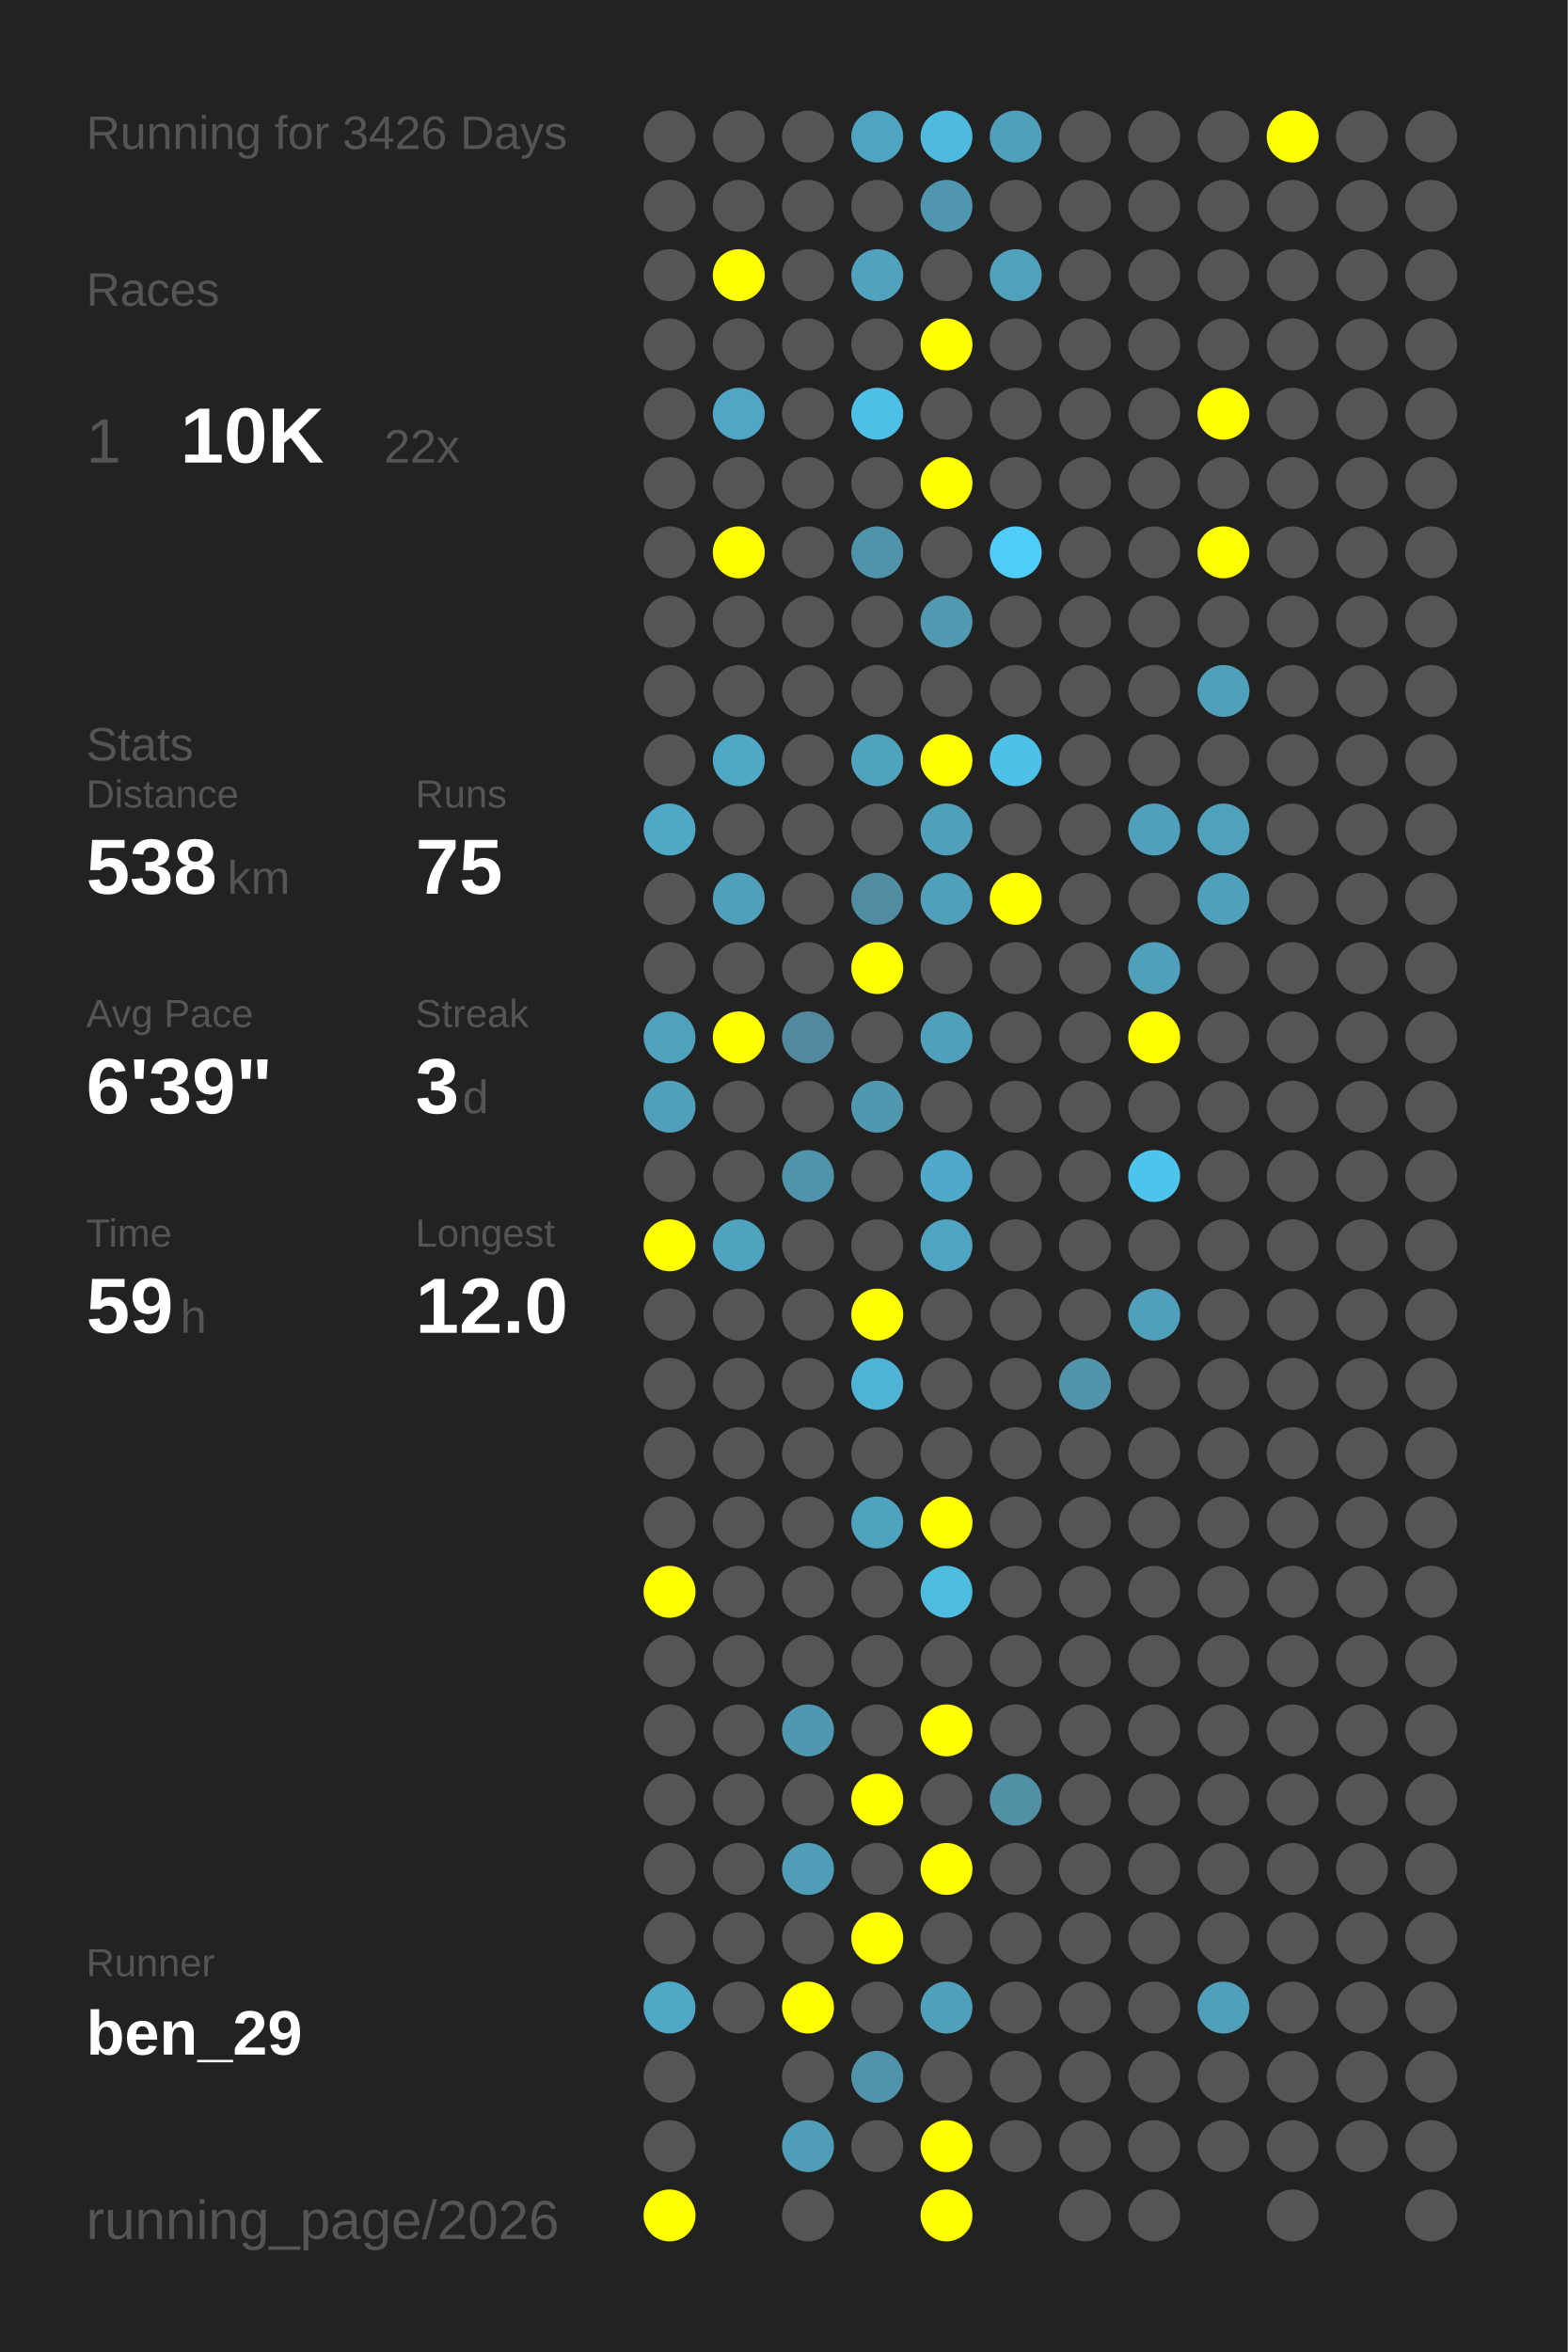
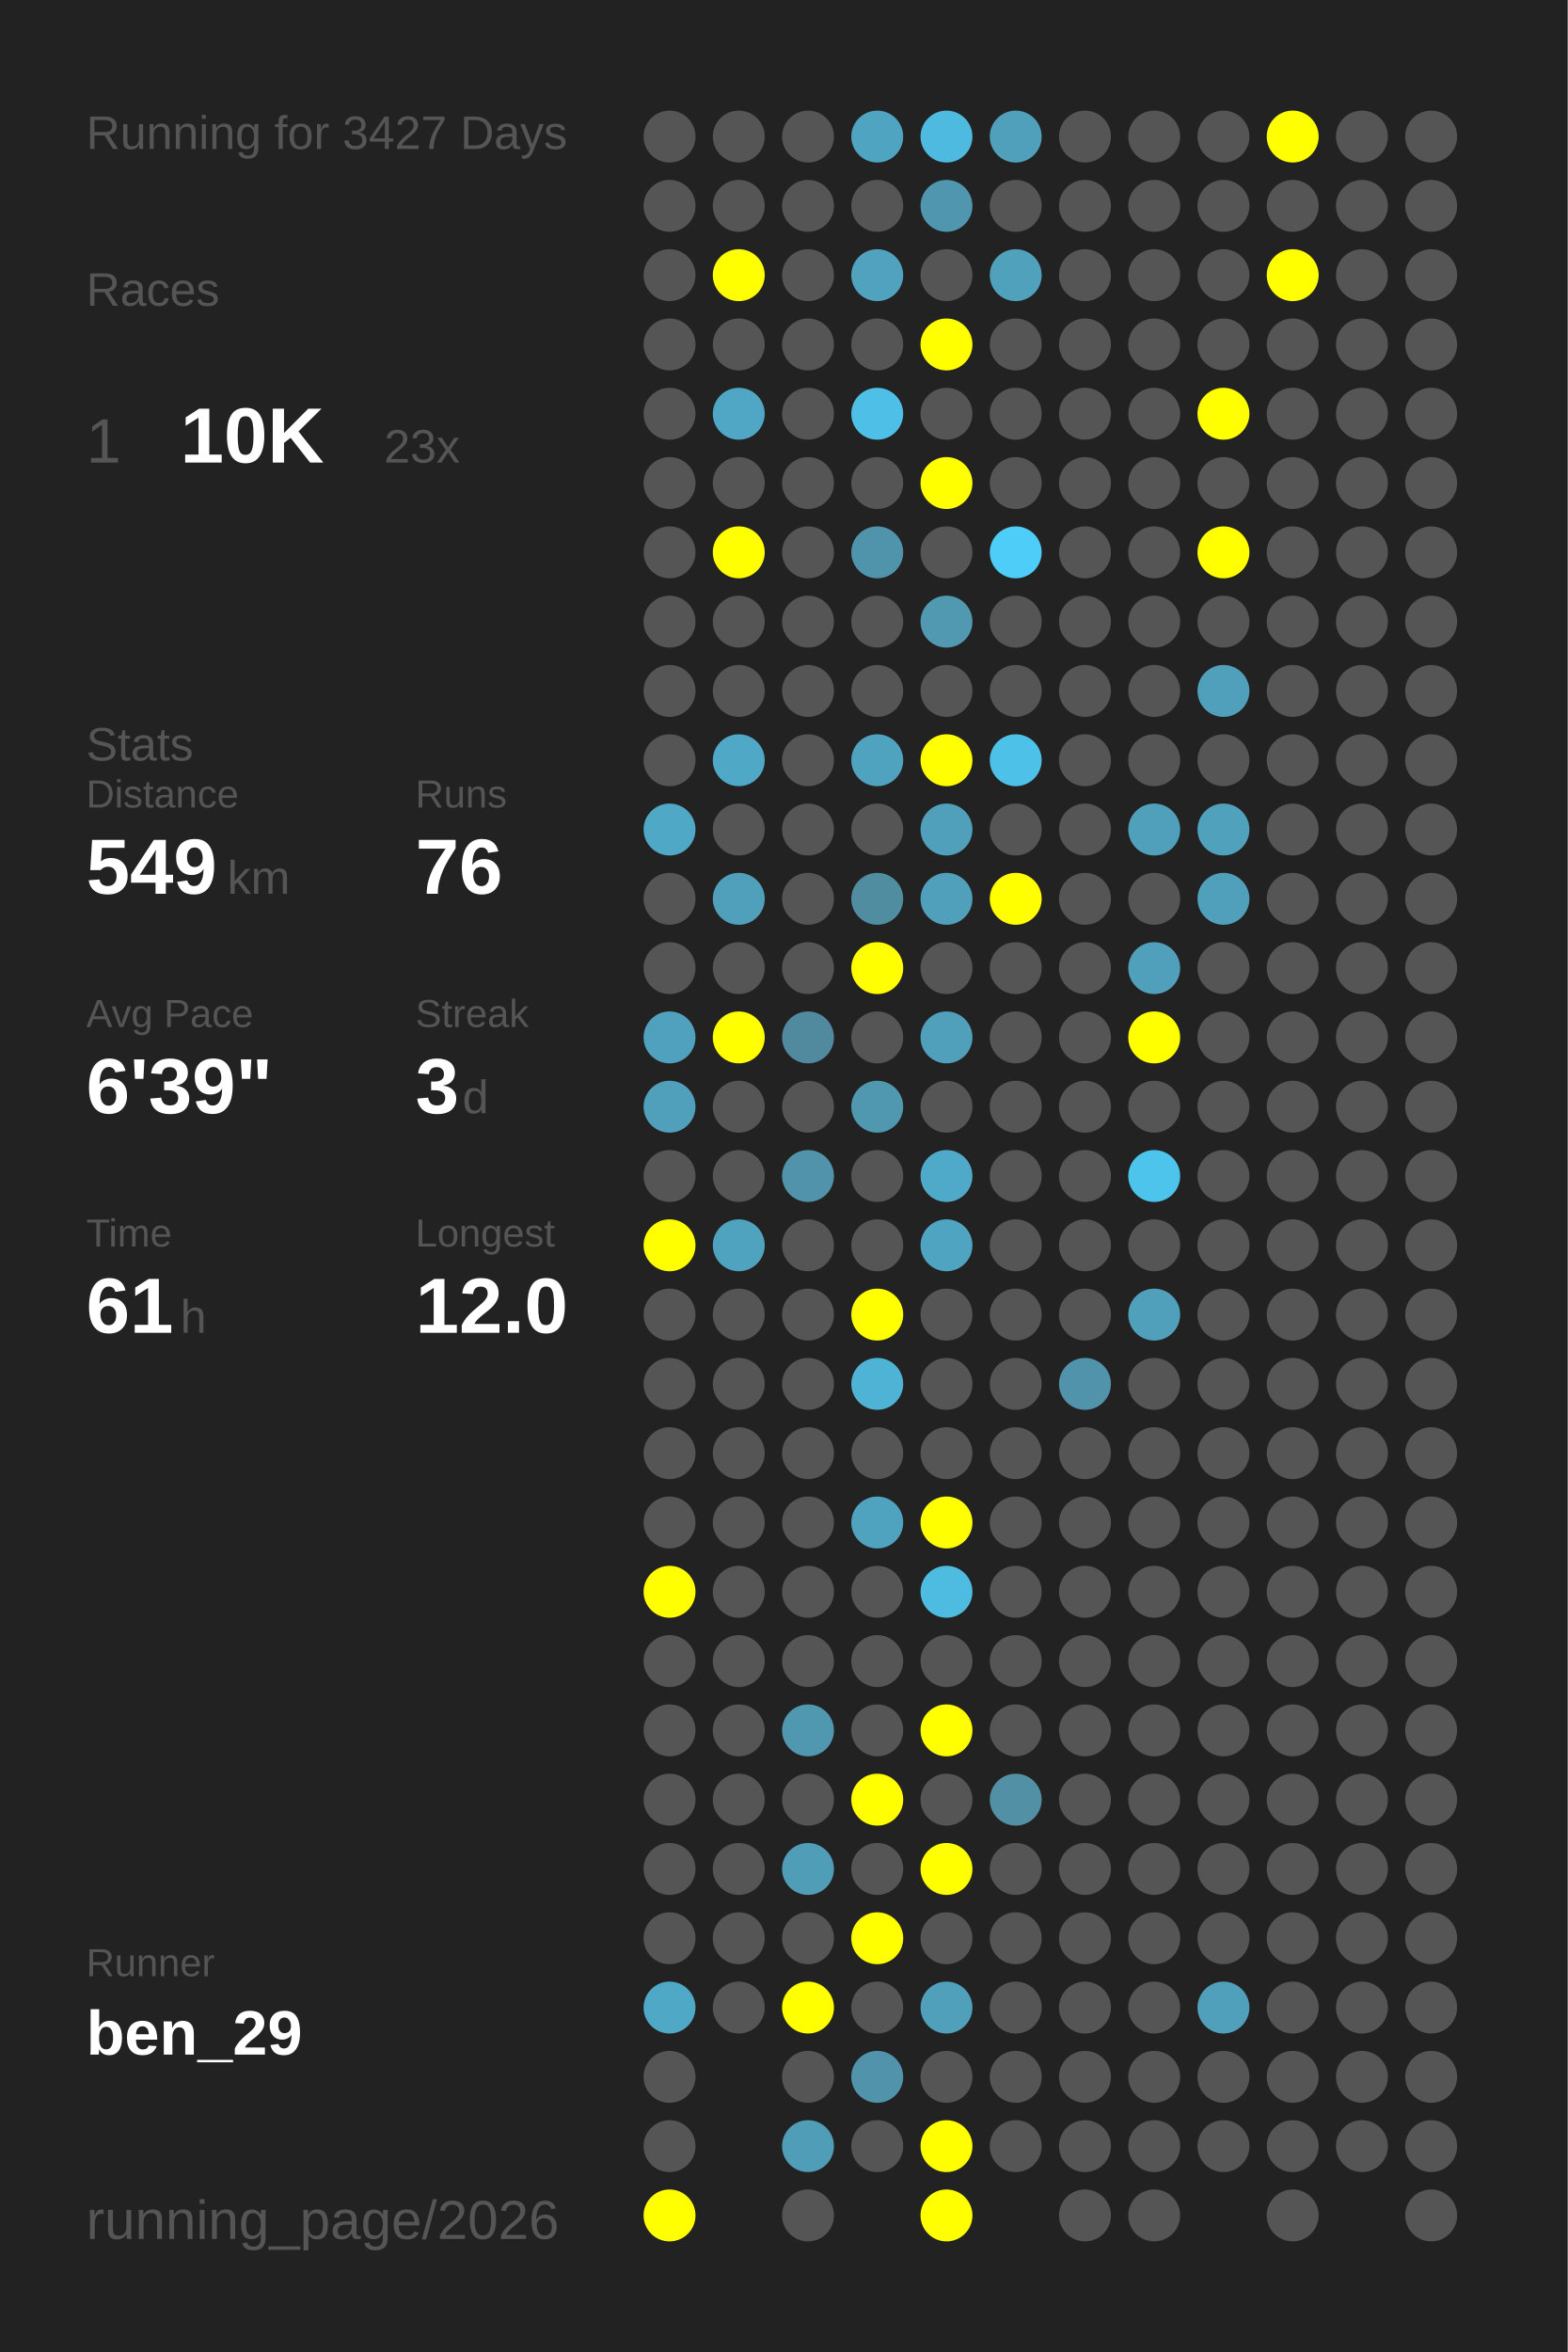
<svg xmlns="http://www.w3.org/2000/svg" baseProfile="full" height="300mm" version="1.1" viewBox="0,0,200,300" width="200mm">
  <defs />
  <rect fill="#222222" height="300" width="200" x="0" y="0" />
-   <text fill="#555555" style="font-size:6px; font-family:Arial;" x="11" y="19">Running for 3426 Days</text>
+   <text fill="#555555" style="font-size:6px; font-family:Arial;" x="11" y="19">Running for 3427 Days</text>
  <text fill="#555555" style="font-size:6px; font-family:Arial;" x="11" y="39">Races</text>
  <text fill="#555555" style="font-size:8px; font-family:Arial;" x="11" y="59">1</text>
  <text fill="#FFFFFF" style="font-size:10px; font-family:Arial; font-weight:bold;" x="23" y="59">10K</text>
-   <text fill="#555555" style="font-size:6px; font-family:Arial;" x="49" y="59">22x</text>
+   <text fill="#555555" style="font-size:6px; font-family:Arial;" x="49" y="59">23x</text>
  <text fill="#555555" style="font-size:6px; font-family:Arial;" x="11" y="97">Stats</text>
  <text fill="#555555" style="font-size:5px; font-family:Arial;" x="11" y="103">Distance</text>
-   <text fill="#FFFFFF" style="font-size:10px; font-family:Arial; font-weight:bold;" x="11" y="114">538</text>
+   <text fill="#FFFFFF" style="font-size:10px; font-family:Arial; font-weight:bold;" x="11" y="114">549</text>
  <text fill="#555555" style="font-size:6px; font-family:Arial;" x="29" y="114">km</text>
  <text fill="#555555" style="font-size:5px; font-family:Arial;" x="53" y="103">Runs</text>
-   <text fill="#FFFFFF" style="font-size:10px; font-family:Arial; font-weight:bold;" x="53" y="114">75</text>
+   <text fill="#FFFFFF" style="font-size:10px; font-family:Arial; font-weight:bold;" x="53" y="114">76</text>
  <text fill="#555555" style="font-size:5px; font-family:Arial;" x="11" y="131">Avg Pace</text>
  <text fill="#FFFFFF" style="font-size:10px; font-family:Arial; font-weight:bold;" x="11" y="142">6'39"</text>
  <text fill="#555555" style="font-size:5px; font-family:Arial;" x="53" y="131">Streak</text>
  <text fill="#FFFFFF" style="font-size:10px; font-family:Arial; font-weight:bold;" x="53" y="142">3</text>
  <text fill="#555555" style="font-size:6px; font-family:Arial;" x="59" y="142">d</text>
  <text fill="#555555" style="font-size:5px; font-family:Arial;" x="11" y="159">Time</text>
-   <text fill="#FFFFFF" style="font-size:10px; font-family:Arial; font-weight:bold;" x="11" y="170">59</text>
+   <text fill="#FFFFFF" style="font-size:10px; font-family:Arial; font-weight:bold;" x="11" y="170">61</text>
  <text fill="#555555" style="font-size:6px; font-family:Arial;" x="23" y="170">h</text>
  <text fill="#555555" style="font-size:5px; font-family:Arial;" x="53" y="159">Longest</text>
  <text fill="#FFFFFF" style="font-size:10px; font-family:Arial; font-weight:bold;" x="53" y="170">12.0</text>
  <text fill="#555555" style="font-size:5px; font-family:Arial;" x="11" y="252.065">Runner</text>
  <text fill="#FFFFFF" style="font-size:8px; font-family:Arial; font-weight:bold;" x="11" y="262.065">ben_29</text>
  <text fill="#555555" style="font-size:7px; font-family:Arial;" x="11" y="285.581">running_page/2026</text>
  <circle cx="85.417" cy="17.419" fill="#555555" r="3.312" />
  <circle cx="85.417" cy="26.258" fill="#555555" r="3.312" />
  <circle cx="85.417" cy="35.097" fill="#555555" r="3.312" />
  <circle cx="85.417" cy="43.935" fill="#555555" r="3.312" />
  <circle cx="85.417" cy="52.774" fill="#555555" r="3.312" />
  <circle cx="85.417" cy="61.613" fill="#555555" r="3.312" />
  <circle cx="85.417" cy="70.452" fill="#555555" r="3.312" />
  <circle cx="85.417" cy="79.29" fill="#555555" r="3.312" />
  <circle cx="85.417" cy="88.129" fill="#555555" r="3.312" />
  <circle cx="85.417" cy="96.968" fill="#555555" r="3.312" />
  <circle cx="85.417" cy="105.806" fill="#4fa8c6" r="3.312" />
  <circle cx="85.417" cy="114.645" fill="#555555" r="3.312" />
  <circle cx="85.417" cy="123.484" fill="#555555" r="3.312" />
  <circle cx="85.417" cy="132.323" fill="#50a1bd" r="3.312" />
  <circle cx="85.417" cy="141.161" fill="#50a0bb" r="3.312" />
  <circle cx="85.417" cy="150" fill="#555555" r="3.312" />
  <circle cx="85.417" cy="158.839" fill="#FFFF00" r="3.312" />
  <circle cx="85.417" cy="167.677" fill="#555555" r="3.312" />
  <circle cx="85.417" cy="176.516" fill="#555555" r="3.312" />
  <circle cx="85.417" cy="185.355" fill="#555555" r="3.312" />
  <circle cx="85.417" cy="194.194" fill="#555555" r="3.312" />
  <circle cx="85.417" cy="203.032" fill="#FFFF00" r="3.312" />
  <circle cx="85.417" cy="211.871" fill="#555555" r="3.312" />
  <circle cx="85.417" cy="220.71" fill="#555555" r="3.312" />
  <circle cx="85.417" cy="229.548" fill="#555555" r="3.312" />
  <circle cx="85.417" cy="238.387" fill="#555555" r="3.312" />
  <circle cx="85.417" cy="247.226" fill="#555555" r="3.312" />
  <circle cx="85.417" cy="256.065" fill="#4fa8c6" r="3.312" />
  <circle cx="85.417" cy="264.903" fill="#555555" r="3.312" />
  <circle cx="85.417" cy="273.742" fill="#555555" r="3.312" />
  <circle cx="85.417" cy="282.581" fill="#FFFF00" r="3.312" />
  <circle cx="94.25" cy="17.419" fill="#555555" r="3.312" />
  <circle cx="94.25" cy="26.258" fill="#555555" r="3.312" />
  <circle cx="94.25" cy="35.097" fill="#FFFF00" r="3.312" />
  <circle cx="94.25" cy="43.935" fill="#555555" r="3.312" />
  <circle cx="94.25" cy="52.774" fill="#4fa7c5" r="3.312" />
  <circle cx="94.25" cy="61.613" fill="#555555" r="3.312" />
  <circle cx="94.25" cy="70.452" fill="#FFFF00" r="3.312" />
  <circle cx="94.25" cy="79.29" fill="#555555" r="3.312" />
  <circle cx="94.25" cy="88.129" fill="#555555" r="3.312" />
  <circle cx="94.25" cy="96.968" fill="#4fa8c6" r="3.312" />
  <circle cx="94.25" cy="105.806" fill="#555555" r="3.312" />
  <circle cx="94.25" cy="114.645" fill="#50a0bb" r="3.312" />
  <circle cx="94.25" cy="123.484" fill="#555555" r="3.312" />
  <circle cx="94.25" cy="132.323" fill="#FFFF00" r="3.312" />
  <circle cx="94.25" cy="141.161" fill="#555555" r="3.312" />
  <circle cx="94.25" cy="150" fill="#555555" r="3.312" />
  <circle cx="94.25" cy="158.839" fill="#4fa3bf" r="3.312" />
  <circle cx="94.25" cy="167.677" fill="#555555" r="3.312" />
  <circle cx="94.25" cy="176.516" fill="#555555" r="3.312" />
  <circle cx="94.25" cy="185.355" fill="#555555" r="3.312" />
  <circle cx="94.25" cy="194.194" fill="#555555" r="3.312" />
  <circle cx="94.25" cy="203.032" fill="#555555" r="3.312" />
  <circle cx="94.25" cy="211.871" fill="#555555" r="3.312" />
  <circle cx="94.25" cy="220.71" fill="#555555" r="3.312" />
  <circle cx="94.25" cy="229.548" fill="#555555" r="3.312" />
  <circle cx="94.25" cy="238.387" fill="#555555" r="3.312" />
  <circle cx="94.25" cy="247.226" fill="#555555" r="3.312" />
  <circle cx="94.25" cy="256.065" fill="#555555" r="3.312" />
  <circle cx="103.083" cy="17.419" fill="#555555" r="3.312" />
  <circle cx="103.083" cy="26.258" fill="#555555" r="3.312" />
  <circle cx="103.083" cy="35.097" fill="#555555" r="3.312" />
  <circle cx="103.083" cy="43.935" fill="#555555" r="3.312" />
  <circle cx="103.083" cy="52.774" fill="#555555" r="3.312" />
  <circle cx="103.083" cy="61.613" fill="#555555" r="3.312" />
  <circle cx="103.083" cy="70.452" fill="#555555" r="3.312" />
  <circle cx="103.083" cy="79.29" fill="#555555" r="3.312" />
  <circle cx="103.083" cy="88.129" fill="#555555" r="3.312" />
  <circle cx="103.083" cy="96.968" fill="#555555" r="3.312" />
  <circle cx="103.083" cy="105.806" fill="#555555" r="3.312" />
  <circle cx="103.083" cy="114.645" fill="#555555" r="3.312" />
  <circle cx="103.083" cy="123.484" fill="#555555" r="3.312" />
  <circle cx="103.083" cy="132.323" fill="#518a9e" r="3.312" />
  <circle cx="103.083" cy="141.161" fill="#555555" r="3.312" />
  <circle cx="103.083" cy="150" fill="#5093aa" r="3.312" />
  <circle cx="103.083" cy="158.839" fill="#555555" r="3.312" />
  <circle cx="103.083" cy="167.677" fill="#555555" r="3.312" />
  <circle cx="103.083" cy="176.516" fill="#555555" r="3.312" />
  <circle cx="103.083" cy="185.355" fill="#555555" r="3.312" />
  <circle cx="103.083" cy="194.194" fill="#555555" r="3.312" />
  <circle cx="103.083" cy="203.032" fill="#555555" r="3.312" />
  <circle cx="103.083" cy="211.871" fill="#555555" r="3.312" />
  <circle cx="103.083" cy="220.71" fill="#5098b0" r="3.312" />
  <circle cx="103.083" cy="229.548" fill="#555555" r="3.312" />
  <circle cx="103.083" cy="238.387" fill="#509db7" r="3.312" />
  <circle cx="103.083" cy="247.226" fill="#555555" r="3.312" />
  <circle cx="103.083" cy="256.065" fill="#FFFF00" r="3.312" />
  <circle cx="103.083" cy="264.903" fill="#555555" r="3.312" />
  <circle cx="103.083" cy="273.742" fill="#509db7" r="3.312" />
  <circle cx="103.083" cy="282.581" fill="#555555" r="3.312" />
  <circle cx="111.917" cy="17.419" fill="#4fa4c1" r="3.312" />
  <circle cx="111.917" cy="26.258" fill="#555555" r="3.312" />
  <circle cx="111.917" cy="35.097" fill="#50a2be" r="3.312" />
  <circle cx="111.917" cy="43.935" fill="#555555" r="3.312" />
  <circle cx="111.917" cy="52.774" fill="#4ec0e7" r="3.312" />
  <circle cx="111.917" cy="61.613" fill="#555555" r="3.312" />
  <circle cx="111.917" cy="70.452" fill="#5094ab" r="3.312" />
  <circle cx="111.917" cy="79.29" fill="#555555" r="3.312" />
  <circle cx="111.917" cy="88.129" fill="#555555" r="3.312" />
  <circle cx="111.917" cy="96.968" fill="#4fa3bf" r="3.312" />
  <circle cx="111.917" cy="105.806" fill="#555555" r="3.312" />
  <circle cx="111.917" cy="114.645" fill="#518da1" r="3.312" />
  <circle cx="111.917" cy="123.484" fill="#FFFF00" r="3.312" />
  <circle cx="111.917" cy="132.323" fill="#555555" r="3.312" />
  <circle cx="111.917" cy="141.161" fill="#5098b0" r="3.312" />
  <circle cx="111.917" cy="150" fill="#555555" r="3.312" />
  <circle cx="111.917" cy="158.839" fill="#555555" r="3.312" />
  <circle cx="111.917" cy="167.677" fill="#FFFF00" r="3.312" />
  <circle cx="111.917" cy="176.516" fill="#4eb3d5" r="3.312" />
  <circle cx="111.917" cy="185.355" fill="#555555" r="3.312" />
  <circle cx="111.917" cy="194.194" fill="#4fa3bf" r="3.312" />
  <circle cx="111.917" cy="203.032" fill="#555555" r="3.312" />
  <circle cx="111.917" cy="211.871" fill="#555555" r="3.312" />
  <circle cx="111.917" cy="220.71" fill="#555555" r="3.312" />
  <circle cx="111.917" cy="229.548" fill="#FFFF00" r="3.312" />
  <circle cx="111.917" cy="238.387" fill="#555555" r="3.312" />
  <circle cx="111.917" cy="247.226" fill="#FFFF00" r="3.312" />
  <circle cx="111.917" cy="256.065" fill="#555555" r="3.312" />
  <circle cx="111.917" cy="264.903" fill="#5093aa" r="3.312" />
  <circle cx="111.917" cy="273.742" fill="#555555" r="3.312" />
  <circle cx="120.75" cy="17.419" fill="#4ebadf" r="3.312" />
  <circle cx="120.75" cy="26.258" fill="#5096ae" r="3.312" />
  <circle cx="120.75" cy="35.097" fill="#555555" r="3.312" />
  <circle cx="120.75" cy="43.935" fill="#FFFF00" r="3.312" />
  <circle cx="120.75" cy="52.774" fill="#555555" r="3.312" />
  <circle cx="120.75" cy="61.613" fill="#FFFF00" r="3.312" />
  <circle cx="120.75" cy="70.452" fill="#555555" r="3.312" />
  <circle cx="120.75" cy="79.29" fill="#5099b1" r="3.312" />
  <circle cx="120.75" cy="88.129" fill="#555555" r="3.312" />
  <circle cx="120.75" cy="96.968" fill="#FFFF00" r="3.312" />
  <circle cx="120.75" cy="105.806" fill="#50a0bb" r="3.312" />
  <circle cx="120.75" cy="114.645" fill="#50a0bb" r="3.312" />
  <circle cx="120.75" cy="123.484" fill="#555555" r="3.312" />
  <circle cx="120.75" cy="132.323" fill="#50a0bb" r="3.312" />
  <circle cx="120.75" cy="141.161" fill="#555555" r="3.312" />
  <circle cx="120.75" cy="150" fill="#4faac9" r="3.312" />
  <circle cx="120.75" cy="158.839" fill="#4fa4c1" r="3.312" />
  <circle cx="120.75" cy="167.677" fill="#555555" r="3.312" />
  <circle cx="120.75" cy="176.516" fill="#555555" r="3.312" />
  <circle cx="120.75" cy="185.355" fill="#555555" r="3.312" />
  <circle cx="120.75" cy="194.194" fill="#FFFF00" r="3.312" />
  <circle cx="120.75" cy="203.032" fill="#4ebbe0" r="3.312" />
  <circle cx="120.75" cy="211.871" fill="#555555" r="3.312" />
  <circle cx="120.75" cy="220.71" fill="#FFFF00" r="3.312" />
  <circle cx="120.75" cy="229.548" fill="#555555" r="3.312" />
  <circle cx="120.75" cy="238.387" fill="#FFFF00" r="3.312" />
  <circle cx="120.75" cy="247.226" fill="#555555" r="3.312" />
  <circle cx="120.75" cy="256.065" fill="#50a0bb" r="3.312" />
  <circle cx="120.75" cy="264.903" fill="#555555" r="3.312" />
  <circle cx="120.75" cy="273.742" fill="#FFFF00" r="3.312" />
  <circle cx="120.75" cy="282.581" fill="#FFFF00" r="3.312" />
  <circle cx="129.583" cy="17.419" fill="#50a0bb" r="3.312" />
  <circle cx="129.583" cy="26.258" fill="#555555" r="3.312" />
  <circle cx="129.583" cy="35.097" fill="#50a1bc" r="3.312" />
  <circle cx="129.583" cy="43.935" fill="#555555" r="3.312" />
  <circle cx="129.583" cy="52.774" fill="#555555" r="3.312" />
  <circle cx="129.583" cy="61.613" fill="#555555" r="3.312" />
  <circle cx="129.583" cy="70.452" fill="#4dcdf8" r="3.312" />
  <circle cx="129.583" cy="79.29" fill="#555555" r="3.312" />
  <circle cx="129.583" cy="88.129" fill="#555555" r="3.312" />
  <circle cx="129.583" cy="96.968" fill="#4ec1e8" r="3.312" />
  <circle cx="129.583" cy="105.806" fill="#555555" r="3.312" />
  <circle cx="129.583" cy="114.645" fill="#FFFF00" r="3.312" />
  <circle cx="129.583" cy="123.484" fill="#555555" r="3.312" />
  <circle cx="129.583" cy="132.323" fill="#555555" r="3.312" />
  <circle cx="129.583" cy="141.161" fill="#555555" r="3.312" />
  <circle cx="129.583" cy="150" fill="#555555" r="3.312" />
  <circle cx="129.583" cy="158.839" fill="#555555" r="3.312" />
  <circle cx="129.583" cy="167.677" fill="#555555" r="3.312" />
  <circle cx="129.583" cy="176.516" fill="#555555" r="3.312" />
  <circle cx="129.583" cy="185.355" fill="#555555" r="3.312" />
  <circle cx="129.583" cy="194.194" fill="#555555" r="3.312" />
  <circle cx="129.583" cy="203.032" fill="#555555" r="3.312" />
  <circle cx="129.583" cy="211.871" fill="#555555" r="3.312" />
  <circle cx="129.583" cy="220.71" fill="#555555" r="3.312" />
  <circle cx="129.583" cy="229.548" fill="#5190a5" r="3.312" />
  <circle cx="129.583" cy="238.387" fill="#555555" r="3.312" />
  <circle cx="129.583" cy="247.226" fill="#555555" r="3.312" />
  <circle cx="129.583" cy="256.065" fill="#555555" r="3.312" />
  <circle cx="129.583" cy="264.903" fill="#555555" r="3.312" />
  <circle cx="129.583" cy="273.742" fill="#555555" r="3.312" />
  <circle cx="138.417" cy="17.419" fill="#555555" r="3.312" />
  <circle cx="138.417" cy="26.258" fill="#555555" r="3.312" />
  <circle cx="138.417" cy="35.097" fill="#555555" r="3.312" />
  <circle cx="138.417" cy="43.935" fill="#555555" r="3.312" />
  <circle cx="138.417" cy="52.774" fill="#555555" r="3.312" />
  <circle cx="138.417" cy="61.613" fill="#555555" r="3.312" />
  <circle cx="138.417" cy="70.452" fill="#555555" r="3.312" />
  <circle cx="138.417" cy="79.29" fill="#555555" r="3.312" />
  <circle cx="138.417" cy="88.129" fill="#555555" r="3.312" />
  <circle cx="138.417" cy="96.968" fill="#555555" r="3.312" />
  <circle cx="138.417" cy="105.806" fill="#555555" r="3.312" />
  <circle cx="138.417" cy="114.645" fill="#555555" r="3.312" />
  <circle cx="138.417" cy="123.484" fill="#555555" r="3.312" />
  <circle cx="138.417" cy="132.323" fill="#555555" r="3.312" />
  <circle cx="138.417" cy="141.161" fill="#555555" r="3.312" />
  <circle cx="138.417" cy="150" fill="#555555" r="3.312" />
  <circle cx="138.417" cy="158.839" fill="#555555" r="3.312" />
  <circle cx="138.417" cy="167.677" fill="#555555" r="3.312" />
  <circle cx="138.417" cy="176.516" fill="#5093aa" r="3.312" />
  <circle cx="138.417" cy="185.355" fill="#555555" r="3.312" />
  <circle cx="138.417" cy="194.194" fill="#555555" r="3.312" />
  <circle cx="138.417" cy="203.032" fill="#555555" r="3.312" />
  <circle cx="138.417" cy="211.871" fill="#555555" r="3.312" />
  <circle cx="138.417" cy="220.71" fill="#555555" r="3.312" />
  <circle cx="138.417" cy="229.548" fill="#555555" r="3.312" />
  <circle cx="138.417" cy="238.387" fill="#555555" r="3.312" />
  <circle cx="138.417" cy="247.226" fill="#555555" r="3.312" />
  <circle cx="138.417" cy="256.065" fill="#555555" r="3.312" />
  <circle cx="138.417" cy="264.903" fill="#555555" r="3.312" />
  <circle cx="138.417" cy="273.742" fill="#555555" r="3.312" />
  <circle cx="138.417" cy="282.581" fill="#555555" r="3.312" />
  <circle cx="147.25" cy="17.419" fill="#555555" r="3.312" />
  <circle cx="147.25" cy="26.258" fill="#555555" r="3.312" />
  <circle cx="147.25" cy="35.097" fill="#555555" r="3.312" />
  <circle cx="147.25" cy="43.935" fill="#555555" r="3.312" />
  <circle cx="147.25" cy="52.774" fill="#555555" r="3.312" />
  <circle cx="147.25" cy="61.613" fill="#555555" r="3.312" />
  <circle cx="147.25" cy="70.452" fill="#555555" r="3.312" />
  <circle cx="147.25" cy="79.29" fill="#555555" r="3.312" />
  <circle cx="147.25" cy="88.129" fill="#555555" r="3.312" />
  <circle cx="147.25" cy="96.968" fill="#555555" r="3.312" />
  <circle cx="147.25" cy="105.806" fill="#50a0bb" r="3.312" />
  <circle cx="147.25" cy="114.645" fill="#555555" r="3.312" />
  <circle cx="147.25" cy="123.484" fill="#50a0bb" r="3.312" />
  <circle cx="147.25" cy="132.323" fill="#FFFF00" r="3.312" />
  <circle cx="147.25" cy="141.161" fill="#555555" r="3.312" />
  <circle cx="147.25" cy="150" fill="#4dc4ec" r="3.312" />
  <circle cx="147.25" cy="158.839" fill="#555555" r="3.312" />
  <circle cx="147.25" cy="167.677" fill="#50a0bb" r="3.312" />
  <circle cx="147.25" cy="176.516" fill="#555555" r="3.312" />
  <circle cx="147.25" cy="185.355" fill="#555555" r="3.312" />
  <circle cx="147.25" cy="194.194" fill="#555555" r="3.312" />
  <circle cx="147.25" cy="203.032" fill="#555555" r="3.312" />
  <circle cx="147.25" cy="211.871" fill="#555555" r="3.312" />
  <circle cx="147.25" cy="220.71" fill="#555555" r="3.312" />
  <circle cx="147.25" cy="229.548" fill="#555555" r="3.312" />
  <circle cx="147.25" cy="238.387" fill="#555555" r="3.312" />
  <circle cx="147.25" cy="247.226" fill="#555555" r="3.312" />
  <circle cx="147.25" cy="256.065" fill="#555555" r="3.312" />
  <circle cx="147.25" cy="264.903" fill="#555555" r="3.312" />
  <circle cx="147.25" cy="273.742" fill="#555555" r="3.312" />
  <circle cx="147.25" cy="282.581" fill="#555555" r="3.312" />
  <circle cx="156.083" cy="17.419" fill="#555555" r="3.312" />
  <circle cx="156.083" cy="26.258" fill="#555555" r="3.312" />
  <circle cx="156.083" cy="35.097" fill="#555555" r="3.312" />
  <circle cx="156.083" cy="43.935" fill="#555555" r="3.312" />
  <circle cx="156.083" cy="52.774" fill="#FFFF00" r="3.312" />
  <circle cx="156.083" cy="61.613" fill="#555555" r="3.312" />
  <circle cx="156.083" cy="70.452" fill="#FFFF00" r="3.312" />
  <circle cx="156.083" cy="79.29" fill="#555555" r="3.312" />
  <circle cx="156.083" cy="88.129" fill="#50a0bb" r="3.312" />
  <circle cx="156.083" cy="96.968" fill="#555555" r="3.312" />
  <circle cx="156.083" cy="105.806" fill="#50a1bc" r="3.312" />
  <circle cx="156.083" cy="114.645" fill="#50a0bb" r="3.312" />
  <circle cx="156.083" cy="123.484" fill="#555555" r="3.312" />
  <circle cx="156.083" cy="132.323" fill="#555555" r="3.312" />
  <circle cx="156.083" cy="141.161" fill="#555555" r="3.312" />
  <circle cx="156.083" cy="150" fill="#555555" r="3.312" />
  <circle cx="156.083" cy="158.839" fill="#555555" r="3.312" />
  <circle cx="156.083" cy="167.677" fill="#555555" r="3.312" />
  <circle cx="156.083" cy="176.516" fill="#555555" r="3.312" />
  <circle cx="156.083" cy="185.355" fill="#555555" r="3.312" />
  <circle cx="156.083" cy="194.194" fill="#555555" r="3.312" />
  <circle cx="156.083" cy="203.032" fill="#555555" r="3.312" />
  <circle cx="156.083" cy="211.871" fill="#555555" r="3.312" />
  <circle cx="156.083" cy="220.71" fill="#555555" r="3.312" />
  <circle cx="156.083" cy="229.548" fill="#555555" r="3.312" />
  <circle cx="156.083" cy="238.387" fill="#555555" r="3.312" />
  <circle cx="156.083" cy="247.226" fill="#555555" r="3.312" />
  <circle cx="156.083" cy="256.065" fill="#50a0bb" r="3.312" />
  <circle cx="156.083" cy="264.903" fill="#555555" r="3.312" />
  <circle cx="156.083" cy="273.742" fill="#555555" r="3.312" />
  <circle cx="164.917" cy="17.419" fill="#FFFF00" r="3.312" />
  <circle cx="164.917" cy="26.258" fill="#555555" r="3.312" />
-   <circle cx="164.917" cy="35.097" fill="#555555" r="3.312" />
+   <circle cx="164.917" cy="35.097" fill="#FFFF00" r="3.312" />
  <circle cx="164.917" cy="43.935" fill="#555555" r="3.312" />
  <circle cx="164.917" cy="52.774" fill="#555555" r="3.312" />
  <circle cx="164.917" cy="61.613" fill="#555555" r="3.312" />
  <circle cx="164.917" cy="70.452" fill="#555555" r="3.312" />
  <circle cx="164.917" cy="79.29" fill="#555555" r="3.312" />
  <circle cx="164.917" cy="88.129" fill="#555555" r="3.312" />
  <circle cx="164.917" cy="96.968" fill="#555555" r="3.312" />
  <circle cx="164.917" cy="105.806" fill="#555555" r="3.312" />
  <circle cx="164.917" cy="114.645" fill="#555555" r="3.312" />
  <circle cx="164.917" cy="123.484" fill="#555555" r="3.312" />
  <circle cx="164.917" cy="132.323" fill="#555555" r="3.312" />
  <circle cx="164.917" cy="141.161" fill="#555555" r="3.312" />
  <circle cx="164.917" cy="150" fill="#555555" r="3.312" />
  <circle cx="164.917" cy="158.839" fill="#555555" r="3.312" />
  <circle cx="164.917" cy="167.677" fill="#555555" r="3.312" />
  <circle cx="164.917" cy="176.516" fill="#555555" r="3.312" />
  <circle cx="164.917" cy="185.355" fill="#555555" r="3.312" />
  <circle cx="164.917" cy="194.194" fill="#555555" r="3.312" />
  <circle cx="164.917" cy="203.032" fill="#555555" r="3.312" />
  <circle cx="164.917" cy="211.871" fill="#555555" r="3.312" />
  <circle cx="164.917" cy="220.71" fill="#555555" r="3.312" />
  <circle cx="164.917" cy="229.548" fill="#555555" r="3.312" />
  <circle cx="164.917" cy="238.387" fill="#555555" r="3.312" />
  <circle cx="164.917" cy="247.226" fill="#555555" r="3.312" />
  <circle cx="164.917" cy="256.065" fill="#555555" r="3.312" />
  <circle cx="164.917" cy="264.903" fill="#555555" r="3.312" />
  <circle cx="164.917" cy="273.742" fill="#555555" r="3.312" />
  <circle cx="164.917" cy="282.581" fill="#555555" r="3.312" />
  <circle cx="173.75" cy="17.419" fill="#555555" r="3.312" />
  <circle cx="173.75" cy="26.258" fill="#555555" r="3.312" />
  <circle cx="173.75" cy="35.097" fill="#555555" r="3.312" />
  <circle cx="173.75" cy="43.935" fill="#555555" r="3.312" />
  <circle cx="173.75" cy="52.774" fill="#555555" r="3.312" />
  <circle cx="173.75" cy="61.613" fill="#555555" r="3.312" />
  <circle cx="173.75" cy="70.452" fill="#555555" r="3.312" />
  <circle cx="173.75" cy="79.29" fill="#555555" r="3.312" />
  <circle cx="173.75" cy="88.129" fill="#555555" r="3.312" />
  <circle cx="173.75" cy="96.968" fill="#555555" r="3.312" />
  <circle cx="173.75" cy="105.806" fill="#555555" r="3.312" />
  <circle cx="173.75" cy="114.645" fill="#555555" r="3.312" />
  <circle cx="173.75" cy="123.484" fill="#555555" r="3.312" />
  <circle cx="173.75" cy="132.323" fill="#555555" r="3.312" />
  <circle cx="173.75" cy="141.161" fill="#555555" r="3.312" />
  <circle cx="173.75" cy="150" fill="#555555" r="3.312" />
  <circle cx="173.75" cy="158.839" fill="#555555" r="3.312" />
  <circle cx="173.75" cy="167.677" fill="#555555" r="3.312" />
  <circle cx="173.75" cy="176.516" fill="#555555" r="3.312" />
  <circle cx="173.75" cy="185.355" fill="#555555" r="3.312" />
  <circle cx="173.75" cy="194.194" fill="#555555" r="3.312" />
  <circle cx="173.75" cy="203.032" fill="#555555" r="3.312" />
  <circle cx="173.75" cy="211.871" fill="#555555" r="3.312" />
  <circle cx="173.75" cy="220.71" fill="#555555" r="3.312" />
  <circle cx="173.75" cy="229.548" fill="#555555" r="3.312" />
  <circle cx="173.75" cy="238.387" fill="#555555" r="3.312" />
  <circle cx="173.75" cy="247.226" fill="#555555" r="3.312" />
  <circle cx="173.75" cy="256.065" fill="#555555" r="3.312" />
  <circle cx="173.75" cy="264.903" fill="#555555" r="3.312" />
  <circle cx="173.75" cy="273.742" fill="#555555" r="3.312" />
  <circle cx="182.583" cy="17.419" fill="#555555" r="3.312" />
  <circle cx="182.583" cy="26.258" fill="#555555" r="3.312" />
  <circle cx="182.583" cy="35.097" fill="#555555" r="3.312" />
  <circle cx="182.583" cy="43.935" fill="#555555" r="3.312" />
  <circle cx="182.583" cy="52.774" fill="#555555" r="3.312" />
  <circle cx="182.583" cy="61.613" fill="#555555" r="3.312" />
  <circle cx="182.583" cy="70.452" fill="#555555" r="3.312" />
  <circle cx="182.583" cy="79.29" fill="#555555" r="3.312" />
  <circle cx="182.583" cy="88.129" fill="#555555" r="3.312" />
  <circle cx="182.583" cy="96.968" fill="#555555" r="3.312" />
  <circle cx="182.583" cy="105.806" fill="#555555" r="3.312" />
  <circle cx="182.583" cy="114.645" fill="#555555" r="3.312" />
  <circle cx="182.583" cy="123.484" fill="#555555" r="3.312" />
  <circle cx="182.583" cy="132.323" fill="#555555" r="3.312" />
  <circle cx="182.583" cy="141.161" fill="#555555" r="3.312" />
  <circle cx="182.583" cy="150" fill="#555555" r="3.312" />
  <circle cx="182.583" cy="158.839" fill="#555555" r="3.312" />
  <circle cx="182.583" cy="167.677" fill="#555555" r="3.312" />
  <circle cx="182.583" cy="176.516" fill="#555555" r="3.312" />
  <circle cx="182.583" cy="185.355" fill="#555555" r="3.312" />
  <circle cx="182.583" cy="194.194" fill="#555555" r="3.312" />
  <circle cx="182.583" cy="203.032" fill="#555555" r="3.312" />
  <circle cx="182.583" cy="211.871" fill="#555555" r="3.312" />
  <circle cx="182.583" cy="220.71" fill="#555555" r="3.312" />
  <circle cx="182.583" cy="229.548" fill="#555555" r="3.312" />
  <circle cx="182.583" cy="238.387" fill="#555555" r="3.312" />
  <circle cx="182.583" cy="247.226" fill="#555555" r="3.312" />
  <circle cx="182.583" cy="256.065" fill="#555555" r="3.312" />
  <circle cx="182.583" cy="264.903" fill="#555555" r="3.312" />
  <circle cx="182.583" cy="273.742" fill="#555555" r="3.312" />
  <circle cx="182.583" cy="282.581" fill="#555555" r="3.312" />
</svg>
